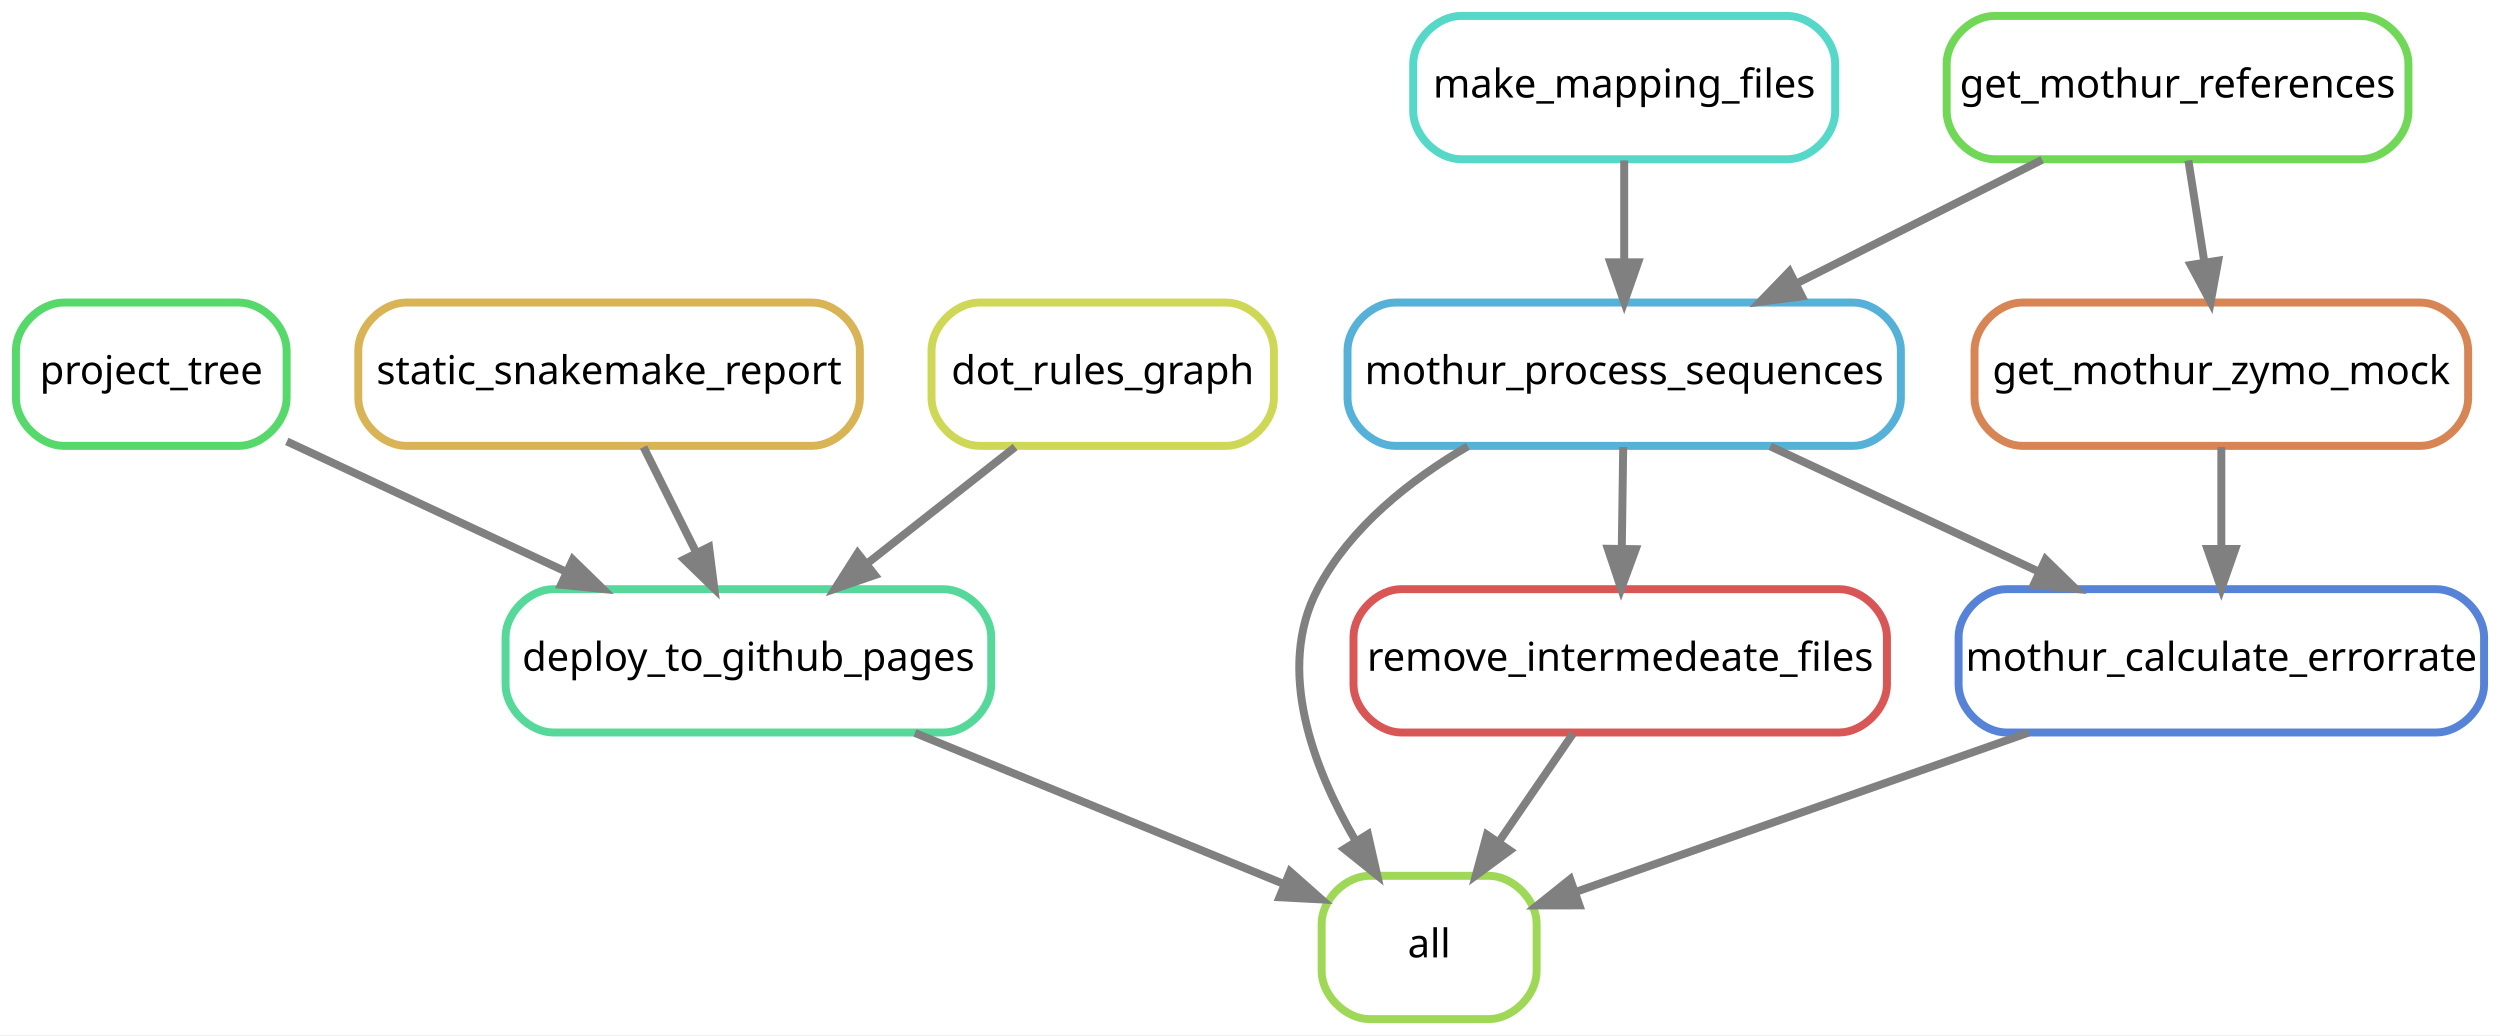
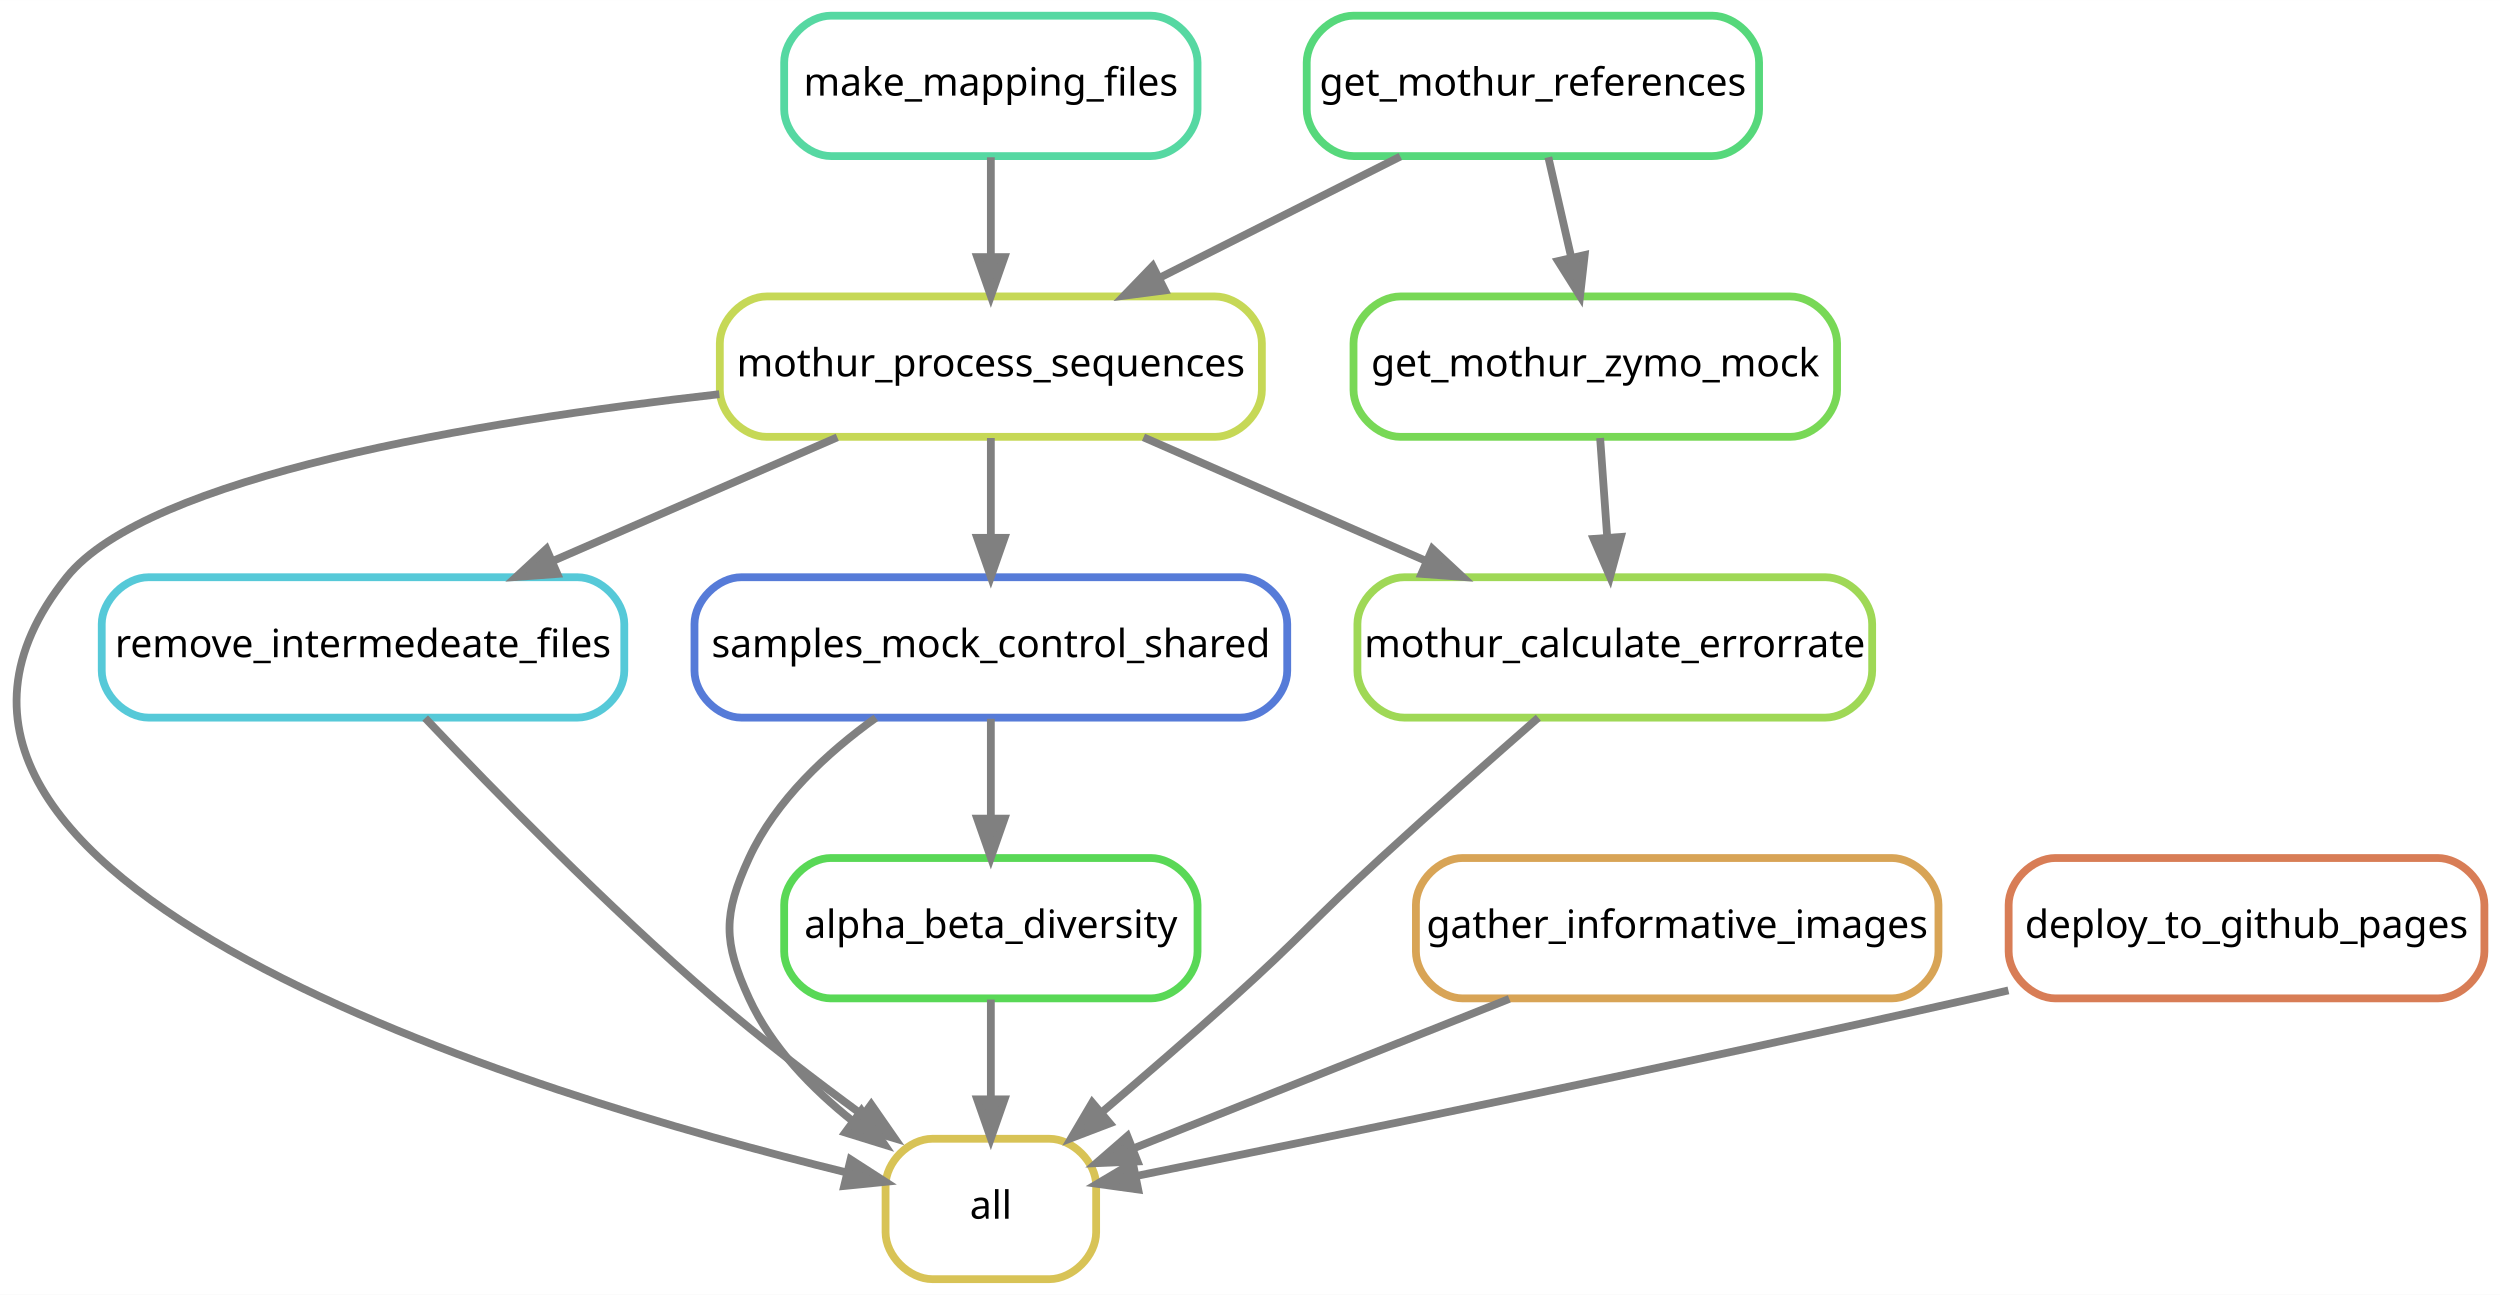
- <svg xmlns="http://www.w3.org/2000/svg" width="628pt" height="260pt" viewBox="0.00 0.00 628.00 260.00">
-   <g id="graph0" class="graph" transform="scale(1 1) rotate(0) translate(4 256)">
-     <polygon fill="white" stroke="none" points="-4,4 -4,-256 624,-256 624,4 -4,4" />
+ <svg xmlns="http://www.w3.org/2000/svg" width="641pt" height="332pt" viewBox="0.00 0.00 641.09 332.00">
+   <g id="graph0" class="graph" transform="scale(1 1) rotate(0) translate(4 328)">
+     <polygon fill="white" stroke="none" points="-4,4 -4,-328 637.09,-328 637.09,4 -4,4" />
    <g id="node1" class="node">
-       <path fill="none" stroke="#9fd856" stroke-width="2" d="M370,-36C370,-36 340,-36 340,-36 334,-36 328,-30 328,-24 328,-24 328,-12 328,-12 328,-6 334,0 340,0 340,0 370,0 370,0 376,0 382,-6 382,-12 382,-12 382,-24 382,-24 382,-30 376,-36 370,-36" />
-       <text text-anchor="middle" x="355" y="-15.5" font-family="sans" font-size="10.00">all</text>
+       <path fill="none" stroke="#d8c356" stroke-width="2" d="M265.09,-36C265.09,-36 235.09,-36 235.09,-36 229.09,-36 223.09,-30 223.09,-24 223.09,-24 223.09,-12 223.09,-12 223.09,-6 229.09,0 235.09,0 235.09,0 265.09,0 265.09,0 271.09,0 277.09,-6 277.09,-12 277.09,-12 277.09,-24 277.09,-24 277.09,-30 271.09,-36 265.09,-36" />
+       <text text-anchor="middle" x="250.09" y="-15.5" font-family="sans" font-size="10.00">all</text>
    </g>
    <g id="node2" class="node">
-       <path fill="none" stroke="#56d89a" stroke-width="2" d="M233,-108C233,-108 135,-108 135,-108 129,-108 123,-102 123,-96 123,-96 123,-84 123,-84 123,-78 129,-72 135,-72 135,-72 233,-72 233,-72 239,-72 245,-78 245,-84 245,-84 245,-96 245,-96 245,-102 239,-108 233,-108" />
-       <text text-anchor="middle" x="184" y="-87.5" font-family="sans" font-size="10.00">deploy_to_github_pages</text>
+       <path fill="none" stroke="#c6d856" stroke-width="2" d="M307.59,-252C307.59,-252 192.59,-252 192.59,-252 186.59,-252 180.59,-246 180.59,-240 180.59,-240 180.59,-228 180.59,-228 180.59,-222 186.59,-216 192.59,-216 192.59,-216 307.59,-216 307.59,-216 313.59,-216 319.59,-222 319.59,-228 319.59,-228 319.59,-240 319.59,-240 319.59,-246 313.59,-252 307.59,-252" />
+       <text text-anchor="middle" x="250.09" y="-231.5" font-family="sans" font-size="10.00">mothur_process_sequences</text>
+     </g>
+     <g id="edge3" class="edge">
+       <path fill="none" stroke="grey" stroke-width="2" d="M180.46,-226.94C118.24,-219.91 33.78,-205.83 13.09,-180 -49.39,-102 132.17,-47.27 213.21,-27.32" />
+       <polygon fill="grey" stroke="grey" stroke-width="2" points="214.12,-30.7 223.03,-24.96 212.48,-23.9 214.12,-30.7" />
+     </g>
+     <g id="node5" class="node">
+       <path fill="none" stroke="#9fd856" stroke-width="2" d="M464.09,-180C464.09,-180 356.09,-180 356.09,-180 350.09,-180 344.09,-174 344.09,-168 344.09,-168 344.09,-156 344.09,-156 344.09,-150 350.09,-144 356.09,-144 356.09,-144 464.09,-144 464.09,-144 470.09,-144 476.09,-150 476.09,-156 476.09,-156 476.09,-168 476.09,-168 476.09,-174 470.09,-180 464.09,-180" />
+       <text text-anchor="middle" x="410.09" y="-159.5" font-family="sans" font-size="10.00">mothur_calculate_errorrate</text>
+     </g>
+     <g id="edge10" class="edge">
+       <path fill="none" stroke="grey" stroke-width="2" d="M289.23,-215.88C311.11,-206.31 338.55,-194.3 361.75,-184.15" />
+       <polygon fill="grey" stroke="grey" stroke-width="2" points="363.32,-187.28 371.08,-180.07 360.51,-180.87 363.32,-187.28" />
+     </g>
+     <g id="node7" class="node">
+       <path fill="none" stroke="#56c9d8" stroke-width="2" d="M144.09,-180C144.09,-180 34.09,-180 34.09,-180 28.09,-180 22.09,-174 22.09,-168 22.09,-168 22.09,-156 22.09,-156 22.09,-150 28.09,-144 34.09,-144 34.09,-144 144.09,-144 144.09,-144 150.09,-144 156.09,-150 156.09,-156 156.09,-156 156.09,-168 156.09,-168 156.09,-174 150.09,-180 144.09,-180" />
+       <text text-anchor="middle" x="89.09" y="-159.5" font-family="sans" font-size="10.00">remove_intermedeate_files</text>
+     </g>
+     <g id="edge13" class="edge">
+       <path fill="none" stroke="grey" stroke-width="2" d="M210.71,-215.88C188.7,-206.31 161.08,-194.3 137.73,-184.15" />
+       <polygon fill="grey" stroke="grey" stroke-width="2" points="138.92,-180.85 128.35,-180.07 136.12,-187.27 138.92,-180.85" />
+     </g>
+     <g id="node9" class="node">
+       <path fill="none" stroke="#567bd8" stroke-width="2" d="M314.09,-180C314.09,-180 186.09,-180 186.09,-180 180.09,-180 174.09,-174 174.09,-168 174.09,-168 174.09,-156 174.09,-156 174.09,-150 180.09,-144 186.09,-144 186.09,-144 314.09,-144 314.09,-144 320.09,-144 326.09,-150 326.09,-156 326.09,-156 326.09,-168 326.09,-168 326.09,-174 320.09,-180 314.09,-180" />
+       <text text-anchor="middle" x="250.09" y="-159.5" font-family="sans" font-size="10.00">samples_mock_control_shared</text>
+     </g>
+     <g id="edge14" class="edge">
+       <path fill="none" stroke="grey" stroke-width="2" d="M250.09,-215.7C250.09,-207.98 250.09,-198.71 250.09,-190.11" />
+       <polygon fill="grey" stroke="grey" stroke-width="2" points="253.59,-190.1 250.09,-180.1 246.59,-190.1 253.59,-190.1" />
+     </g>
+     <g id="node3" class="node">
+       <path fill="none" stroke="#56d8a2" stroke-width="2" d="M291.09,-324C291.09,-324 209.09,-324 209.09,-324 203.09,-324 197.09,-318 197.09,-312 197.09,-312 197.09,-300 197.09,-300 197.09,-294 203.09,-288 209.09,-288 209.09,-288 291.09,-288 291.09,-288 297.09,-288 303.09,-294 303.09,-300 303.09,-300 303.09,-312 303.09,-312 303.09,-318 297.09,-324 291.09,-324" />
+       <text text-anchor="middle" x="250.09" y="-303.5" font-family="sans" font-size="10.00">make_mapping_files</text>
+     </g>
+     <g id="edge9" class="edge">
+       <path fill="none" stroke="grey" stroke-width="2" d="M250.09,-287.7C250.09,-279.98 250.09,-270.71 250.09,-262.11" />
+       <polygon fill="grey" stroke="grey" stroke-width="2" points="253.59,-262.1 250.09,-252.1 246.59,-262.1 253.59,-262.1" />
+     </g>
+     <g id="node4" class="node">
+       <path fill="none" stroke="#56d87b" stroke-width="2" d="M435.09,-324C435.09,-324 343.09,-324 343.09,-324 337.09,-324 331.09,-318 331.09,-312 331.09,-312 331.09,-300 331.09,-300 331.09,-294 337.09,-288 343.09,-288 343.09,-288 435.09,-288 435.09,-288 441.09,-288 447.09,-294 447.09,-300 447.09,-300 447.09,-312 447.09,-312 447.09,-318 441.09,-324 435.09,-324" />
+       <text text-anchor="middle" x="389.09" y="-303.5" font-family="sans" font-size="10.00">get_mothur_references</text>
+     </g>
+     <g id="edge8" class="edge">
+       <path fill="none" stroke="grey" stroke-width="2" d="M355.09,-287.88C336.49,-278.51 313.26,-266.81 293.39,-256.8" />
+       <polygon fill="grey" stroke="grey" stroke-width="2" points="294.73,-253.56 284.23,-252.19 291.58,-259.81 294.73,-253.56" />
+     </g>
+     <g id="node6" class="node">
+       <path fill="none" stroke="#78d856" stroke-width="2" d="M455.09,-252C455.09,-252 355.09,-252 355.09,-252 349.09,-252 343.09,-246 343.09,-240 343.09,-240 343.09,-228 343.09,-228 343.09,-222 349.09,-216 355.09,-216 355.09,-216 455.09,-216 455.09,-216 461.09,-216 467.09,-222 467.09,-228 467.09,-228 467.09,-240 467.09,-240 467.09,-246 461.09,-252 455.09,-252" />
+       <text text-anchor="middle" x="405.09" y="-231.5" font-family="sans" font-size="10.00">get_mothur_zymo_mock</text>
+     </g>
+     <g id="edge12" class="edge">
+       <path fill="none" stroke="grey" stroke-width="2" d="M393.05,-287.7C394.81,-279.98 396.93,-270.71 398.9,-262.11" />
+       <polygon fill="grey" stroke="grey" stroke-width="2" points="402.37,-262.63 401.18,-252.1 395.54,-261.07 402.37,-262.63" />
+     </g>
+     <g id="edge4" class="edge">
+       <path fill="none" stroke="grey" stroke-width="2" d="M390.48,-143.98C378.69,-133.67 363.42,-120.2 350.09,-108 332.93,-92.3 329.38,-87.56 312.09,-72 301.27,-62.26 289.14,-51.8 278.5,-42.76" />
+       <polygon fill="grey" stroke="grey" stroke-width="2" points="280.6,-39.95 270.7,-36.17 276.08,-45.3 280.6,-39.95" />
+     </g>
+     <g id="edge11" class="edge">
+       <path fill="none" stroke="grey" stroke-width="2" d="M406.33,-215.7C406.88,-207.98 407.54,-198.71 408.16,-190.11" />
+       <polygon fill="grey" stroke="grey" stroke-width="2" points="411.65,-190.33 408.87,-180.1 404.67,-189.83 411.65,-190.33" />
+     </g>
+     <g id="edge6" class="edge">
+       <path fill="none" stroke="grey" stroke-width="2" d="M105.02,-143.89C122.52,-125.42 151.77,-95.51 179.09,-72 191.12,-61.65 204.99,-51.03 217.26,-42.04" />
+       <polygon fill="grey" stroke="grey" stroke-width="2" points="219.41,-44.81 225.46,-36.1 215.3,-39.14 219.41,-44.81" />
+     </g>
+     <g id="node8" class="node">
+       <path fill="none" stroke="#d8a456" stroke-width="2" d="M481.09,-108C481.09,-108 371.09,-108 371.09,-108 365.09,-108 359.09,-102 359.09,-96 359.09,-96 359.09,-84 359.09,-84 359.09,-78 365.09,-72 371.09,-72 371.09,-72 481.09,-72 481.09,-72 487.09,-72 493.09,-78 493.09,-84 493.09,-84 493.09,-96 493.09,-96 493.09,-102 487.09,-108 481.09,-108" />
+       <text text-anchor="middle" x="426.09" y="-87.5" font-family="sans" font-size="10.00">gather_informative_images</text>
    </g>
    <g id="edge2" class="edge">
-       <path fill="none" stroke="grey" stroke-width="2" d="M225.83,-71.88C254.19,-60.27 291.3,-45.08 318.47,-33.95" />
-       <polygon fill="grey" stroke="grey" stroke-width="2" points="320.06,-37.08 327.99,-30.06 317.41,-30.61 320.06,-37.08" />
-     </g>
-     <g id="node3" class="node">
-       <path fill="none" stroke="#56d86b" stroke-width="2" d="M56,-180C56,-180 12,-180 12,-180 6,-180 0,-174 0,-168 0,-168 0,-156 0,-156 0,-150 6,-144 12,-144 12,-144 56,-144 56,-144 62,-144 68,-150 68,-156 68,-156 68,-168 68,-168 68,-174 62,-180 56,-180" />
-       <text text-anchor="middle" x="34" y="-159.5" font-family="sans" font-size="10.00">project_tree</text>
-     </g>
-     <g id="edge6" class="edge">
-       <path fill="none" stroke="grey" stroke-width="2" d="M68.04,-145.12C88.85,-135.4 115.74,-122.85 138.39,-112.29" />
-       <polygon fill="grey" stroke="grey" stroke-width="2" points="139.89,-115.44 147.48,-108.04 136.93,-109.1 139.89,-115.44" />
-     </g>
-     <g id="node4" class="node">
-       <path fill="none" stroke="#d8b456" stroke-width="2" d="M200,-180C200,-180 98,-180 98,-180 92,-180 86,-174 86,-168 86,-168 86,-156 86,-156 86,-150 92,-144 98,-144 98,-144 200,-144 200,-144 206,-144 212,-150 212,-156 212,-156 212,-168 212,-168 212,-174 206,-180 200,-180" />
-       <text text-anchor="middle" x="149" y="-159.5" font-family="sans" font-size="10.00">static_snakemake_report</text>
+       <path fill="none" stroke="grey" stroke-width="2" d="M383.04,-71.88C353.45,-60.11 314.6,-44.66 286.55,-33.5" />
+       <polygon fill="grey" stroke="grey" stroke-width="2" points="287.69,-30.19 277.11,-29.74 285.1,-36.69 287.69,-30.19" />
    </g>
    <g id="edge7" class="edge">
-       <path fill="none" stroke="grey" stroke-width="2" d="M157.65,-143.7C161.64,-135.73 166.45,-126.1 170.87,-117.26" />
-       <polygon fill="grey" stroke="grey" stroke-width="2" points="174.11,-118.61 175.45,-108.1 167.85,-115.48 174.11,-118.61" />
+       <path fill="none" stroke="grey" stroke-width="2" d="M220.59,-143.94C208.11,-134.99 194.91,-122.79 188.09,-108 181.4,-93.47 181.4,-86.53 188.09,-72 193.85,-59.5 204.18,-48.85 214.77,-40.44" />
+       <polygon fill="grey" stroke="grey" stroke-width="2" points="216.9,-43.23 222.86,-34.46 212.74,-37.6 216.9,-43.23" />
    </g>
-     <g id="node5" class="node">
-       <path fill="none" stroke="#ced856" stroke-width="2" d="M304,-180C304,-180 242,-180 242,-180 236,-180 230,-174 230,-168 230,-168 230,-156 230,-156 230,-150 236,-144 242,-144 242,-144 304,-144 304,-144 310,-144 316,-150 316,-156 316,-156 316,-168 316,-168 316,-174 310,-180 304,-180" />
-       <text text-anchor="middle" x="273" y="-159.5" font-family="sans" font-size="10.00">dot_rules_graph</text>
+     <g id="node10" class="node">
+       <path fill="none" stroke="#59d856" stroke-width="2" d="M291.09,-108C291.09,-108 209.09,-108 209.09,-108 203.09,-108 197.09,-102 197.09,-96 197.09,-96 197.09,-84 197.09,-84 197.09,-78 203.09,-72 209.09,-72 209.09,-72 291.09,-72 291.09,-72 297.09,-72 303.09,-78 303.09,-84 303.09,-84 303.09,-96 303.09,-96 303.09,-102 297.09,-108 291.09,-108" />
+       <text text-anchor="middle" x="250.09" y="-87.5" font-family="sans" font-size="10.00">alpha_beta_diversity</text>
+     </g>
+     <g id="edge15" class="edge">
+       <path fill="none" stroke="grey" stroke-width="2" d="M250.09,-143.7C250.09,-135.98 250.09,-126.71 250.09,-118.11" />
+       <polygon fill="grey" stroke="grey" stroke-width="2" points="253.59,-118.1 250.09,-108.1 246.59,-118.1 253.59,-118.1" />
    </g>
    <g id="edge5" class="edge">
-       <path fill="none" stroke="grey" stroke-width="2" d="M251,-143.7C239.79,-134.88 226,-124.03 213.85,-114.47" />
-       <polygon fill="grey" stroke="grey" stroke-width="2" points="215.77,-111.54 205.75,-108.1 211.44,-117.04 215.77,-111.54" />
-     </g>
-     <g id="node6" class="node">
-       <path fill="none" stroke="#56b1d8" stroke-width="2" d="M461.5,-180C461.5,-180 346.5,-180 346.5,-180 340.5,-180 334.5,-174 334.5,-168 334.5,-168 334.5,-156 334.5,-156 334.5,-150 340.5,-144 346.5,-144 346.5,-144 461.5,-144 461.5,-144 467.5,-144 473.5,-150 473.5,-156 473.5,-156 473.5,-168 473.5,-168 473.5,-174 467.5,-180 461.5,-180" />
-       <text text-anchor="middle" x="404" y="-159.5" font-family="sans" font-size="10.00">mothur_process_sequences</text>
-     </g>
-     <g id="edge3" class="edge">
-       <path fill="none" stroke="grey" stroke-width="2" d="M364.73,-143.9C350.13,-135.37 335.16,-123.51 327,-108 316.43,-87.88 325.85,-63.09 336.53,-44.78" />
-       <polygon fill="grey" stroke="grey" stroke-width="2" points="339.62,-46.44 341.96,-36.11 333.69,-42.73 339.62,-46.44" />
-     </g>
-     <g id="node9" class="node">
-       <path fill="none" stroke="#5682d8" stroke-width="2" d="M608,-108C608,-108 500,-108 500,-108 494,-108 488,-102 488,-96 488,-96 488,-84 488,-84 488,-78 494,-72 500,-72 500,-72 608,-72 608,-72 614,-72 620,-78 620,-84 620,-84 620,-96 620,-96 620,-102 614,-108 608,-108" />
-       <text text-anchor="middle" x="554" y="-87.5" font-family="sans" font-size="10.00">mothur_calculate_errorrate</text>
-     </g>
-     <g id="edge11" class="edge">
-       <path fill="none" stroke="grey" stroke-width="2" d="M440.69,-143.88C461.02,-134.39 486.47,-122.51 508.1,-112.42" />
-       <polygon fill="grey" stroke="grey" stroke-width="2" points="509.84,-115.47 517.43,-108.07 506.88,-109.13 509.84,-115.47" />
+       <path fill="none" stroke="grey" stroke-width="2" d="M250.09,-71.7C250.09,-63.98 250.09,-54.71 250.09,-46.11" />
+       <polygon fill="grey" stroke="grey" stroke-width="2" points="253.59,-46.1 250.09,-36.1 246.59,-46.1 253.59,-46.1" />
    </g>
    <g id="node11" class="node">
-       <path fill="none" stroke="#d85656" stroke-width="2" d="M458,-108C458,-108 348,-108 348,-108 342,-108 336,-102 336,-96 336,-96 336,-84 336,-84 336,-78 342,-72 348,-72 348,-72 458,-72 458,-72 464,-72 470,-78 470,-84 470,-84 470,-96 470,-96 470,-102 464,-108 458,-108" />
-       <text text-anchor="middle" x="403" y="-87.5" font-family="sans" font-size="10.00">remove_intermedeate_files</text>
-     </g>
-     <g id="edge13" class="edge">
-       <path fill="none" stroke="grey" stroke-width="2" d="M403.75,-143.7C403.64,-135.98 403.51,-126.71 403.39,-118.11" />
-       <polygon fill="grey" stroke="grey" stroke-width="2" points="406.89,-118.05 403.24,-108.1 399.89,-118.15 406.89,-118.05" />
-     </g>
-     <g id="node7" class="node">
-       <path fill="none" stroke="#56d8c9" stroke-width="2" d="M445,-252C445,-252 363,-252 363,-252 357,-252 351,-246 351,-240 351,-240 351,-228 351,-228 351,-222 357,-216 363,-216 363,-216 445,-216 445,-216 451,-216 457,-222 457,-228 457,-228 457,-240 457,-240 457,-246 451,-252 445,-252" />
-       <text text-anchor="middle" x="404" y="-231.5" font-family="sans" font-size="10.00">make_mapping_files</text>
-     </g>
-     <g id="edge8" class="edge">
-       <path fill="none" stroke="grey" stroke-width="2" d="M404,-215.7C404,-207.98 404,-198.71 404,-190.11" />
-       <polygon fill="grey" stroke="grey" stroke-width="2" points="407.5,-190.1 404,-180.1 400.5,-190.1 407.5,-190.1" />
-     </g>
-     <g id="node8" class="node">
-       <path fill="none" stroke="#70d856" stroke-width="2" d="M589,-252C589,-252 497,-252 497,-252 491,-252 485,-246 485,-240 485,-240 485,-228 485,-228 485,-222 491,-216 497,-216 497,-216 589,-216 589,-216 595,-216 601,-222 601,-228 601,-228 601,-240 601,-240 601,-246 595,-252 589,-252" />
-       <text text-anchor="middle" x="543" y="-231.5" font-family="sans" font-size="10.00">get_mothur_references</text>
-     </g>
-     <g id="edge9" class="edge">
-       <path fill="none" stroke="grey" stroke-width="2" d="M509,-215.88C490.4,-206.51 467.17,-194.81 447.29,-184.8" />
-       <polygon fill="grey" stroke="grey" stroke-width="2" points="448.64,-181.56 438.13,-180.19 445.49,-187.81 448.64,-181.56" />
-     </g>
-     <g id="node10" class="node">
-       <path fill="none" stroke="#d88556" stroke-width="2" d="M604,-180C604,-180 504,-180 504,-180 498,-180 492,-174 492,-168 492,-168 492,-156 492,-156 492,-150 498,-144 504,-144 504,-144 604,-144 604,-144 610,-144 616,-150 616,-156 616,-156 616,-168 616,-168 616,-174 610,-180 604,-180" />
-       <text text-anchor="middle" x="554" y="-159.5" font-family="sans" font-size="10.00">get_mothur_zymo_mock</text>
-     </g>
-     <g id="edge12" class="edge">
-       <path fill="none" stroke="grey" stroke-width="2" d="M545.72,-215.7C546.93,-207.98 548.39,-198.71 549.74,-190.11" />
-       <polygon fill="grey" stroke="grey" stroke-width="2" points="553.22,-190.53 551.31,-180.1 546.3,-189.44 553.22,-190.53" />
-     </g>
-     <g id="edge4" class="edge">
-       <path fill="none" stroke="grey" stroke-width="2" d="M505.57,-71.97C470.44,-59.61 423.64,-43.15 391.6,-31.87" />
-       <polygon fill="grey" stroke="grey" stroke-width="2" points="392.75,-28.57 382.16,-28.55 390.43,-35.17 392.75,-28.57" />
-     </g>
-     <g id="edge10" class="edge">
-       <path fill="none" stroke="grey" stroke-width="2" d="M554,-143.7C554,-135.98 554,-126.71 554,-118.11" />
-       <polygon fill="grey" stroke="grey" stroke-width="2" points="557.5,-118.1 554,-108.1 550.5,-118.1 557.5,-118.1" />
+       <path fill="none" stroke="#d87d56" stroke-width="2" d="M621.09,-108C621.09,-108 523.09,-108 523.09,-108 517.09,-108 511.09,-102 511.09,-96 511.09,-96 511.09,-84 511.09,-84 511.09,-78 517.09,-72 523.09,-72 523.09,-72 621.09,-72 621.09,-72 627.09,-72 633.09,-78 633.09,-84 633.09,-84 633.09,-96 633.09,-96 633.09,-102 627.09,-108 621.09,-108" />
+       <text text-anchor="middle" x="572.09" y="-87.5" font-family="sans" font-size="10.00">deploy_to_github_pages</text>
    </g>
    <g id="edge1" class="edge">
-       <path fill="none" stroke="grey" stroke-width="2" d="M391.13,-71.7C385.5,-63.47 378.65,-53.48 372.43,-44.42" />
-       <polygon fill="grey" stroke="grey" stroke-width="2" points="375.27,-42.37 366.73,-36.1 369.5,-46.33 375.27,-42.37" />
+       <path fill="none" stroke="grey" stroke-width="2" d="M511.03,-74.05C508.01,-73.35 505.02,-72.66 502.09,-72 425.97,-54.76 336.47,-36.38 287.25,-26.44" />
+       <polygon fill="grey" stroke="grey" stroke-width="2" points="287.87,-22.99 277.37,-24.45 286.49,-29.86 287.87,-22.99" />
    </g>
  </g>
</svg>
